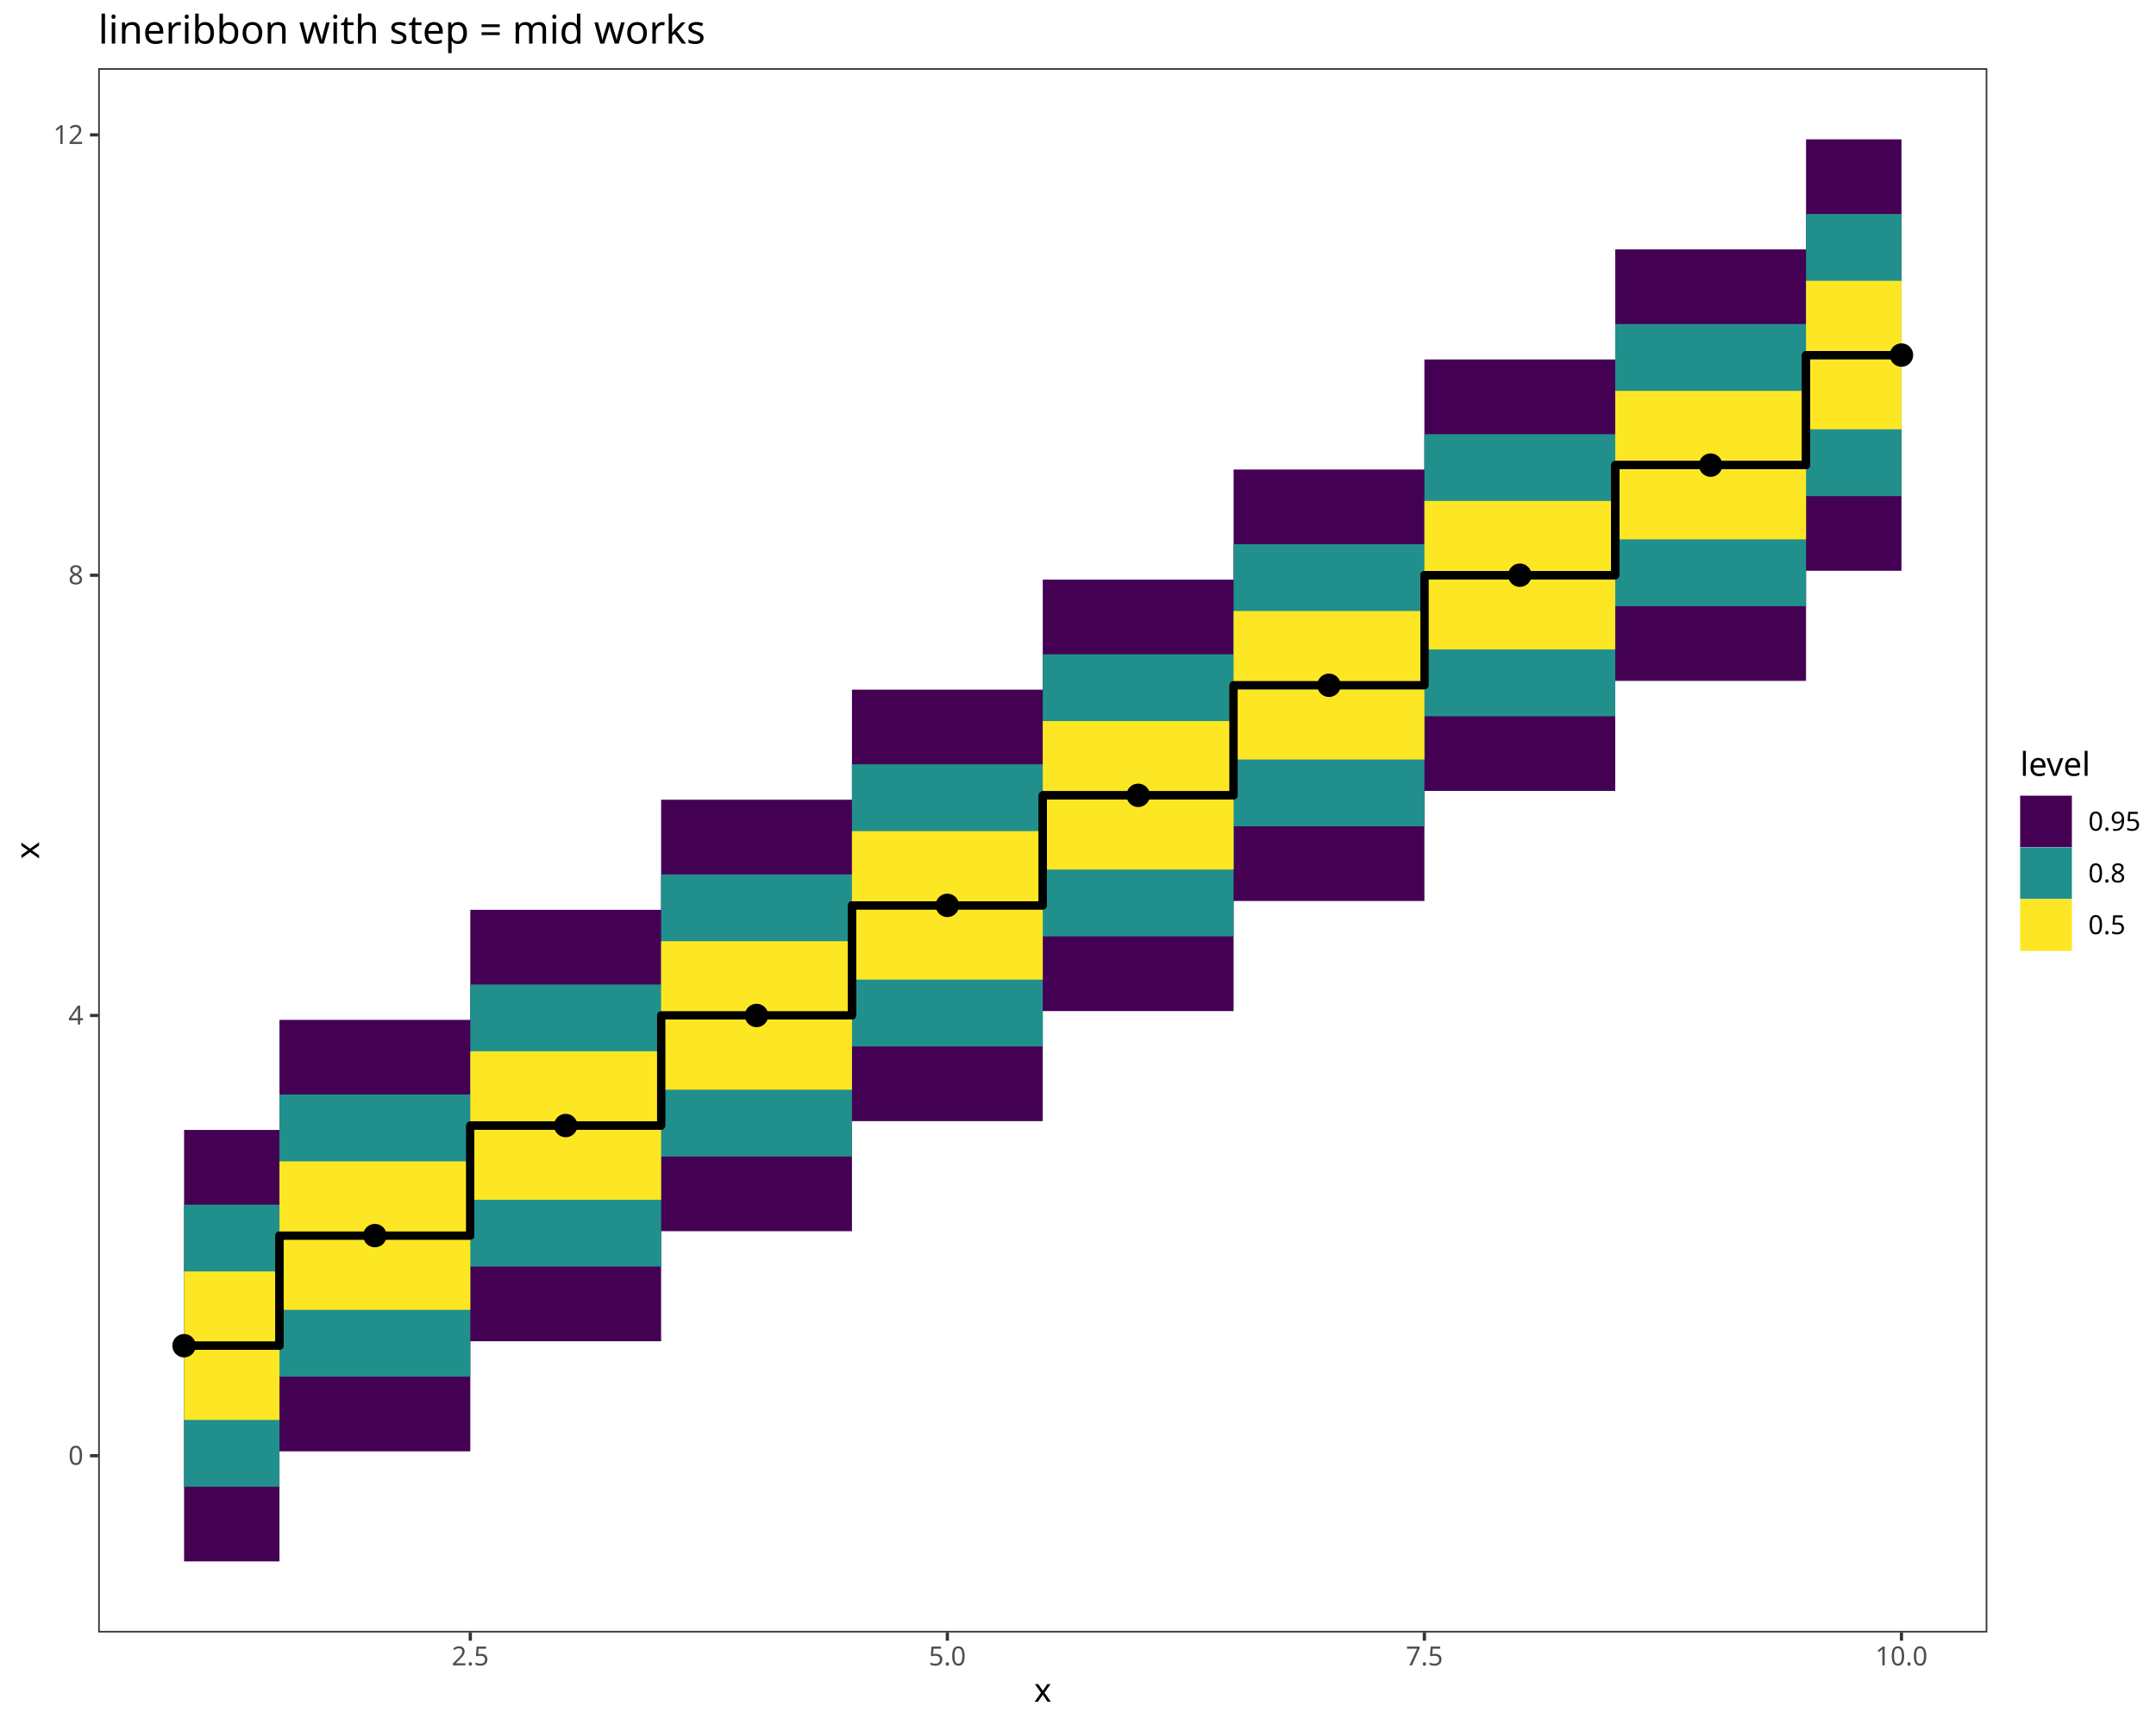
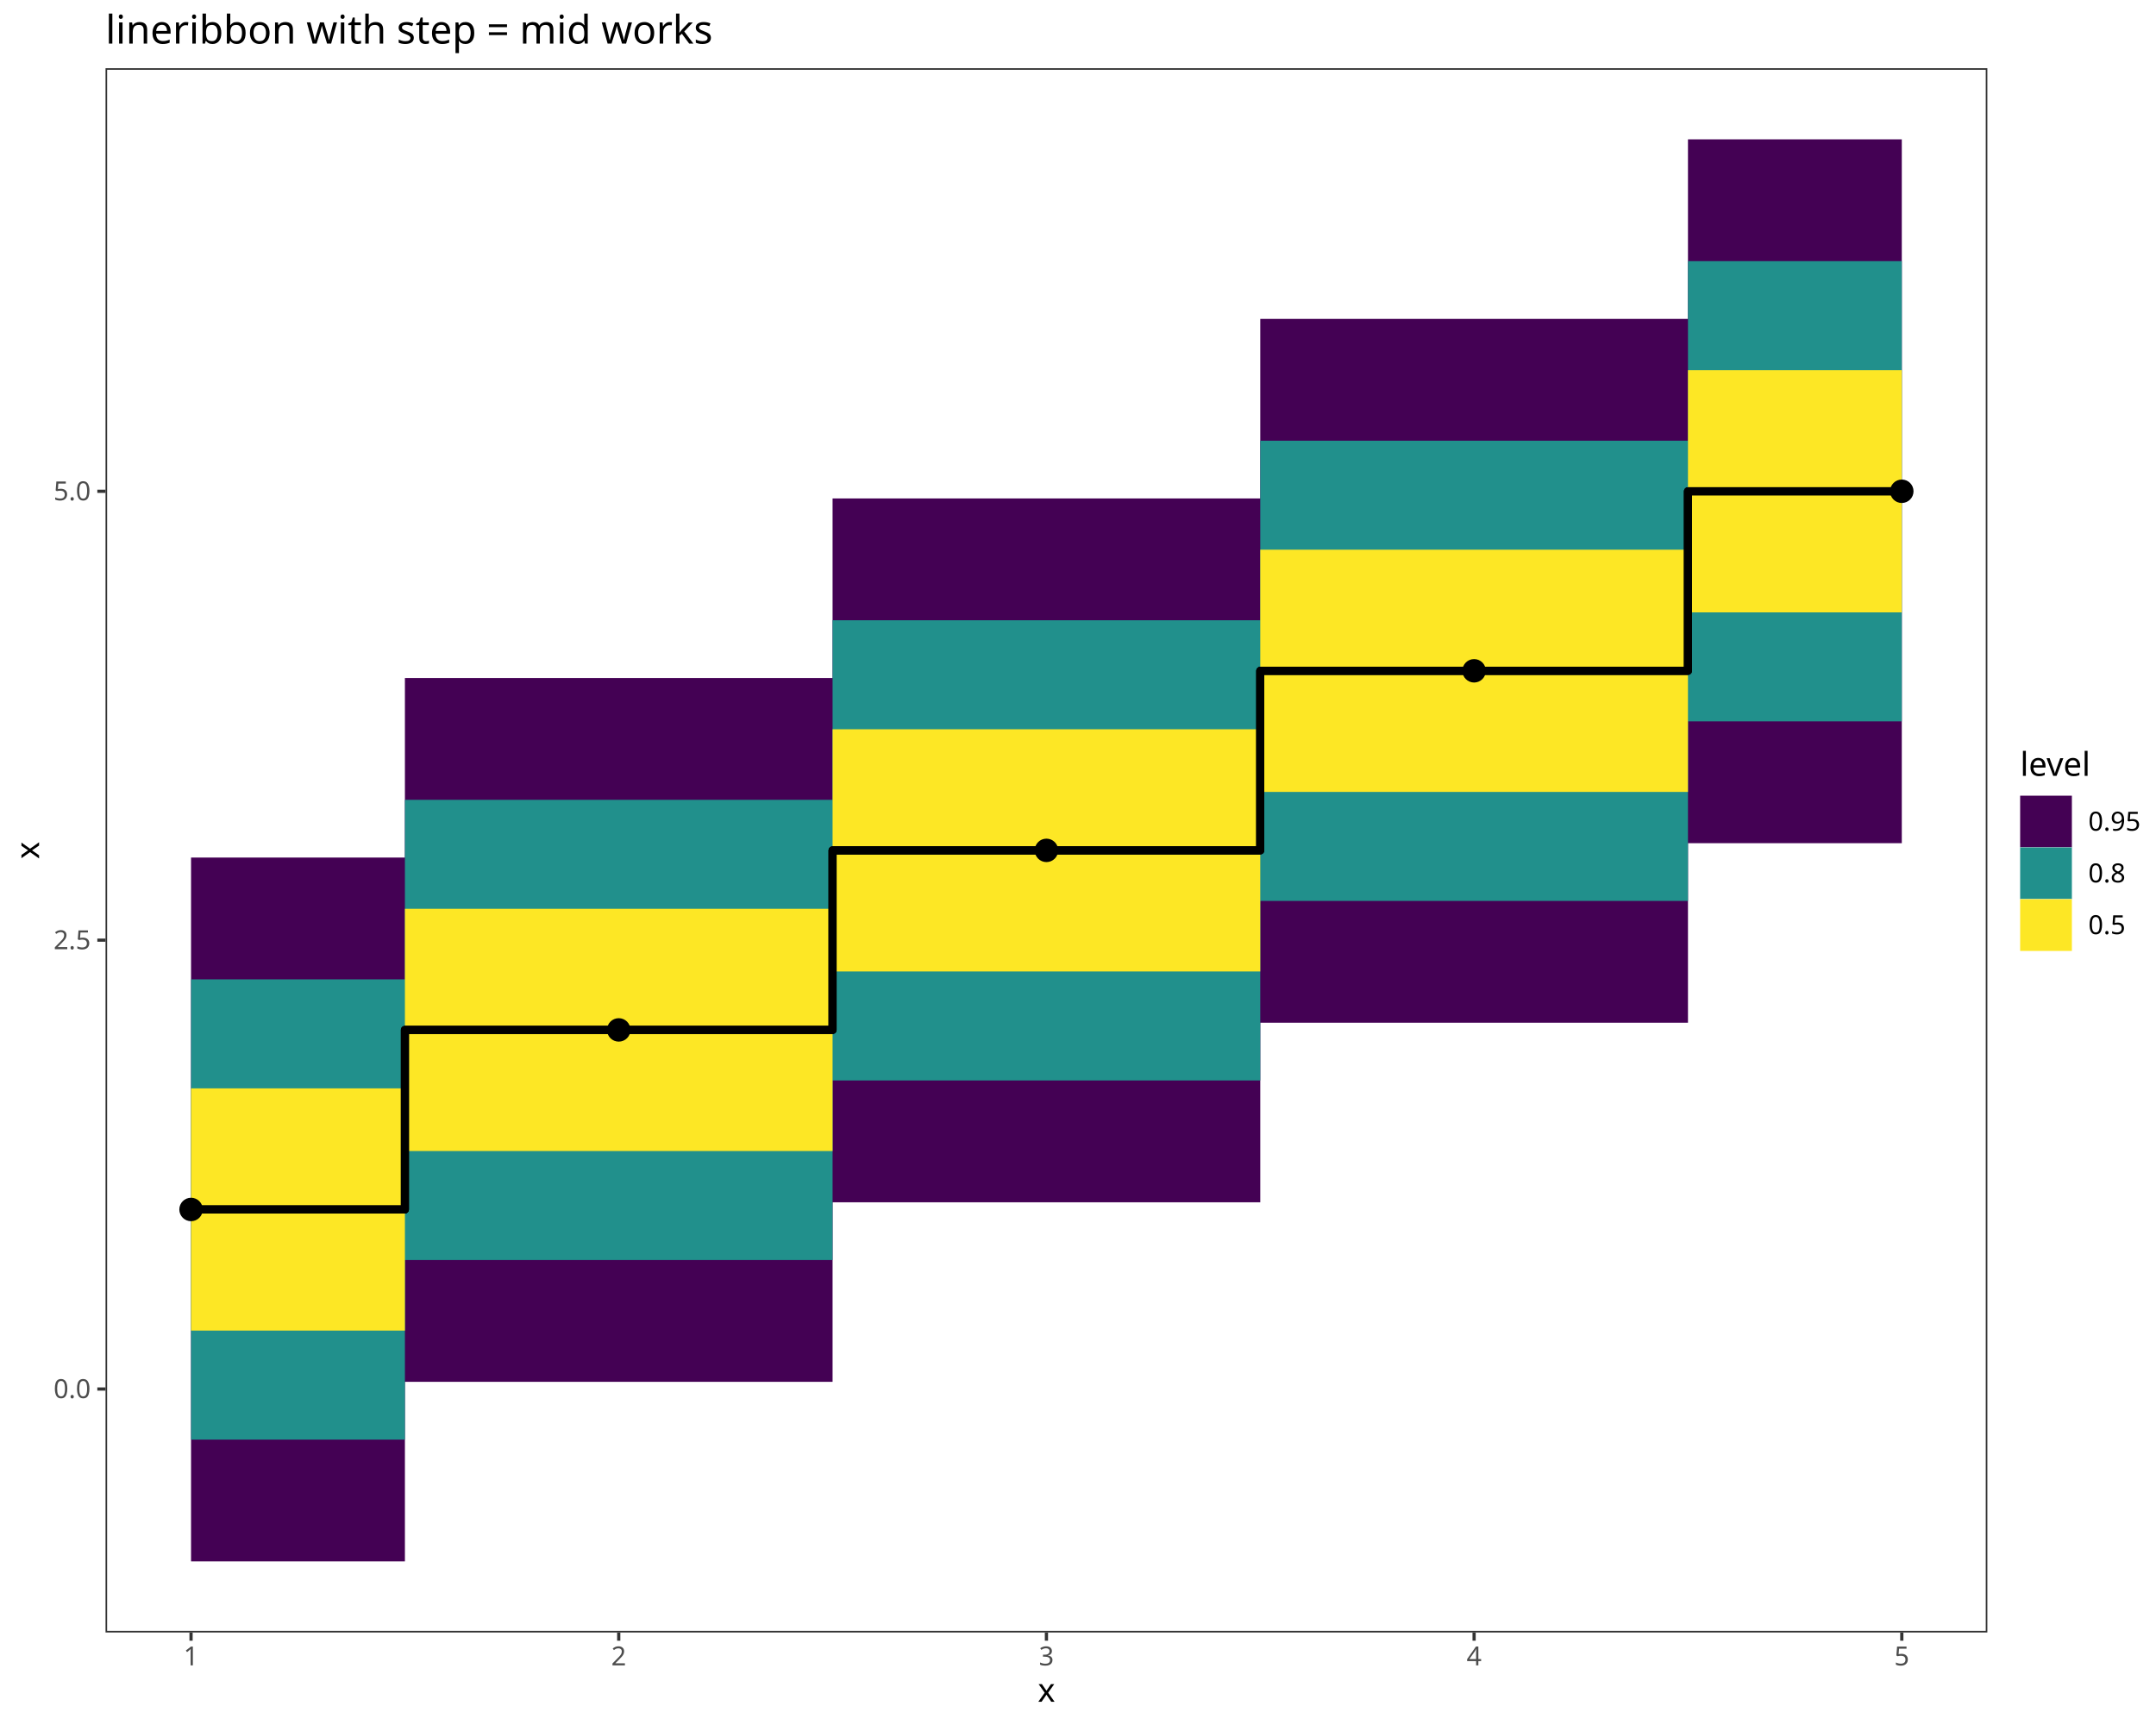
<svg xmlns="http://www.w3.org/2000/svg" class="svglite" data-engine-version="2.0" width="720.00pt" height="576.00pt" viewBox="0 0 720.00 576.00">
  <defs>
    <style type="text/css">
    .svglite line, .svglite polyline, .svglite polygon, .svglite path, .svglite rect, .svglite circle {
      fill: none;
      stroke: #000000;
      stroke-linecap: round;
      stroke-linejoin: round;
      stroke-miterlimit: 10.00;
    }
  </style>
  </defs>
  <rect width="100%" height="100%" style="stroke: none; fill: #FFFFFF;" />
  <defs>
    <clipPath id="cpMC4wMHw3MjAuMDB8MC4wMHw1NzYuMDA=">
      <rect x="0.00" y="0.00" width="720.00" height="576.00" />
    </clipPath>
  </defs>
  <g clip-path="url(#cpMC4wMHw3MjAuMDB8MC4wMHw1NzYuMDA=)">
    <rect x="0.00" y="0.00" width="720.00" height="576.00" style="stroke-width: 1.07; stroke: #FFFFFF; fill: #FFFFFF;" />
  </g>
  <defs>
-     <clipPath id="cpMzIuNzl8NjYzLjY3fDIyLjc4fDU0NS4xMQ==">
-       <rect x="32.79" y="22.78" width="630.88" height="522.33" />
+     <clipPath id="cpMzUuMjR8NjYzLjY3fDIyLjc4fDU0NS4xMQ==">
+       <rect x="35.24" y="22.78" width="628.44" height="522.33" />
    </clipPath>
  </defs>
-   <g clip-path="url(#cpMzIuNzl8NjYzLjY3fDIyLjc4fDU0NS4xMQ==)">
-     <rect x="32.79" y="22.78" width="630.88" height="522.33" style="stroke-width: 1.07; stroke: none; fill: #FFFFFF;" />
-     <polygon points="61.47,377.30 93.33,377.30 93.33,340.55 157.06,340.55 157.06,303.80 220.78,303.80 220.78,267.04 284.51,267.04 284.51,230.29 348.23,230.29 348.23,193.54 411.96,193.54 411.96,156.78 475.68,156.78 475.68,120.03 539.41,120.03 539.41,83.28 603.13,83.28 603.13,46.53 635.00,46.53 635.00,46.53 635.00,190.59 635.00,190.59 603.13,190.59 603.13,227.35 539.41,227.35 539.41,264.10 475.68,264.10 475.68,300.85 411.96,300.85 411.96,337.61 348.23,337.61 348.23,374.36 284.51,374.36 284.51,411.11 220.78,411.11 220.78,447.86 157.06,447.86 157.06,484.62 93.33,484.62 93.33,521.37 61.47,521.37 " style="stroke-width: 0.00; stroke: none; fill: #440154;" />
-     <polygon points="61.47,402.24 93.33,402.24 93.33,365.48 157.06,365.48 157.06,328.73 220.78,328.73 220.78,291.98 284.51,291.98 284.51,255.22 348.23,255.22 348.23,218.47 411.96,218.47 411.96,181.72 475.68,181.72 475.68,144.97 539.41,144.97 539.41,108.21 603.13,108.21 603.13,71.46 635.00,71.46 635.00,71.46 635.00,165.66 635.00,165.66 603.13,165.66 603.13,202.41 539.41,202.41 539.41,239.17 475.68,239.17 475.68,275.92 411.96,275.92 411.96,312.67 348.23,312.67 348.23,349.43 284.51,349.43 284.51,386.18 220.78,386.18 220.78,422.93 157.06,422.93 157.06,459.68 93.33,459.68 93.33,496.44 61.47,496.44 " style="stroke-width: 0.00; stroke: none; fill: #21908C;" />
-     <polygon points="61.47,424.55 93.33,424.55 93.33,387.79 157.06,387.79 157.06,351.04 220.78,351.04 220.78,314.29 284.51,314.29 284.51,277.53 348.23,277.53 348.23,240.78 411.96,240.78 411.96,204.03 475.68,204.03 475.68,167.28 539.41,167.28 539.41,130.52 603.13,130.52 603.13,93.77 635.00,93.77 635.00,93.77 635.00,143.35 635.00,143.35 603.13,143.35 603.13,180.10 539.41,180.10 539.41,216.86 475.68,216.86 475.68,253.61 411.96,253.61 411.96,290.36 348.23,290.36 348.23,327.11 284.51,327.11 284.51,363.87 220.78,363.87 220.78,400.62 157.06,400.62 157.06,437.37 93.33,437.37 93.33,474.13 61.47,474.13 " style="stroke-width: 0.00; stroke: none; fill: #FDE725;" />
-     <polyline points="61.47,449.34 93.33,449.34 93.33,412.58 157.06,412.58 157.06,375.83 220.78,375.83 220.78,339.08 284.51,339.08 284.51,302.32 348.23,302.32 348.23,265.57 411.96,265.57 411.96,228.82 475.68,228.82 475.68,192.07 539.41,192.07 539.41,155.31 603.13,155.31 603.13,118.56 635.00,118.56 635.00,118.56 " style="stroke-width: 2.67; stroke-linecap: butt;" />
-     <polyline points="61.47,449.34 93.33,449.34 93.33,412.58 157.06,412.58 157.06,375.83 220.78,375.83 220.78,339.08 284.51,339.08 284.51,302.32 348.23,302.32 348.23,265.57 411.96,265.57 411.96,228.82 475.68,228.82 475.68,192.07 539.41,192.07 539.41,155.31 603.13,155.31 603.13,118.56 635.00,118.56 635.00,118.56 " style="stroke-width: 2.67; stroke-linecap: butt;" />
-     <polyline points="61.47,449.34 93.33,449.34 93.33,412.58 157.06,412.58 157.06,375.83 220.78,375.83 220.78,339.08 284.51,339.08 284.51,302.32 348.23,302.32 348.23,265.57 411.96,265.57 411.96,228.82 475.68,228.82 475.68,192.07 539.41,192.07 539.41,155.31 603.13,155.31 603.13,118.56 635.00,118.56 635.00,118.56 " style="stroke-width: 2.67; stroke-linecap: butt;" />
-     <circle cx="61.47" cy="449.34" r="3.56" style="stroke-width: 0.71; fill: #000000;" />
-     <circle cx="125.20" cy="412.58" r="3.56" style="stroke-width: 0.71; fill: #000000;" />
-     <circle cx="188.92" cy="375.83" r="3.56" style="stroke-width: 0.71; fill: #000000;" />
-     <circle cx="252.65" cy="339.08" r="3.56" style="stroke-width: 0.71; fill: #000000;" />
-     <circle cx="316.37" cy="302.32" r="3.56" style="stroke-width: 0.71; fill: #000000;" />
-     <circle cx="380.10" cy="265.57" r="3.56" style="stroke-width: 0.71; fill: #000000;" />
-     <circle cx="443.82" cy="228.82" r="3.56" style="stroke-width: 0.71; fill: #000000;" />
-     <circle cx="507.55" cy="192.07" r="3.56" style="stroke-width: 0.71; fill: #000000;" />
-     <circle cx="571.27" cy="155.31" r="3.56" style="stroke-width: 0.71; fill: #000000;" />
-     <circle cx="635.00" cy="118.56" r="3.56" style="stroke-width: 0.71; fill: #000000;" />
-     <rect x="32.79" y="22.78" width="630.88" height="522.33" style="stroke-width: 1.07; stroke: #333333;" />
+   <g clip-path="url(#cpMzUuMjR8NjYzLjY3fDIyLjc4fDU0NS4xMQ==)">
+     <rect x="35.24" y="22.78" width="628.44" height="522.33" style="stroke-width: 1.07; stroke: none; fill: #FFFFFF;" />
+     <polygon points="63.80,286.35 135.22,286.35 135.22,226.39 278.04,226.39 278.04,166.44 420.87,166.44 420.87,106.48 563.70,106.48 563.70,46.53 635.11,46.53 635.11,46.53 635.11,281.55 635.11,281.55 563.70,281.55 563.70,341.50 420.87,341.50 420.87,401.46 278.04,401.46 278.04,461.41 135.22,461.41 135.22,521.37 63.80,521.37 " style="stroke-width: 0.00; stroke: none; fill: #440154;" />
+     <polygon points="63.80,327.02 135.22,327.02 135.22,267.07 278.04,267.07 278.04,207.11 420.87,207.11 420.87,147.16 563.70,147.16 563.70,87.20 635.11,87.20 635.11,87.20 635.11,240.87 635.11,240.87 563.70,240.87 563.70,300.83 420.87,300.83 420.87,360.78 278.04,360.78 278.04,420.74 135.22,420.74 135.22,480.70 63.80,480.70 " style="stroke-width: 0.00; stroke: none; fill: #21908C;" />
+     <polygon points="63.80,363.42 135.22,363.42 135.22,303.46 278.04,303.46 278.04,243.51 420.87,243.51 420.87,183.55 563.70,183.55 563.70,123.60 635.11,123.60 635.11,123.60 635.11,204.48 635.11,204.48 563.70,204.48 563.70,264.43 420.87,264.43 420.87,324.39 278.04,324.39 278.04,384.34 135.22,384.34 135.22,444.30 63.80,444.30 " style="stroke-width: 0.00; stroke: none; fill: #FDE725;" />
+     <polyline points="63.80,403.86 135.22,403.86 135.22,343.90 278.04,343.90 278.04,283.95 420.87,283.95 420.87,223.99 563.70,223.99 563.70,164.04 635.11,164.04 635.11,164.04 " style="stroke-width: 2.67; stroke-linecap: butt;" />
+     <polyline points="63.80,403.86 135.22,403.86 135.22,343.90 278.04,343.90 278.04,283.95 420.87,283.95 420.87,223.99 563.70,223.99 563.70,164.04 635.11,164.04 635.11,164.04 " style="stroke-width: 2.67; stroke-linecap: butt;" />
+     <polyline points="63.80,403.86 135.22,403.86 135.22,343.90 278.04,343.90 278.04,283.95 420.87,283.95 420.87,223.99 563.70,223.99 563.70,164.04 635.11,164.04 635.11,164.04 " style="stroke-width: 2.67; stroke-linecap: butt;" />
+     <circle cx="63.80" cy="403.86" r="3.56" style="stroke-width: 0.71; fill: #000000;" />
+     <circle cx="206.63" cy="343.90" r="3.56" style="stroke-width: 0.71; fill: #000000;" />
+     <circle cx="349.46" cy="283.95" r="3.56" style="stroke-width: 0.71; fill: #000000;" />
+     <circle cx="492.28" cy="223.99" r="3.56" style="stroke-width: 0.71; fill: #000000;" />
+     <circle cx="635.11" cy="164.04" r="3.56" style="stroke-width: 0.71; fill: #000000;" />
+     <rect x="35.24" y="22.78" width="628.44" height="522.33" style="stroke-width: 1.07; stroke: #333333;" />
  </g>
  <g clip-path="url(#cpMC4wMHw3MjAuMDB8MC4wMHw1NzYuMDA=)">
-     <text x="27.86" y="489.12" text-anchor="end" style="font-size: 8.80px; fill: #4D4D4D; font-family: sans;" textLength="4.89px" lengthAdjust="spacingAndGlyphs">0</text>
-     <text x="27.86" y="342.11" text-anchor="end" style="font-size: 8.80px; fill: #4D4D4D; font-family: sans;" textLength="4.89px" lengthAdjust="spacingAndGlyphs">4</text>
-     <text x="27.86" y="195.09" text-anchor="end" style="font-size: 8.80px; fill: #4D4D4D; font-family: sans;" textLength="4.89px" lengthAdjust="spacingAndGlyphs">8</text>
-     <text x="27.86" y="48.08" text-anchor="end" style="font-size: 8.80px; fill: #4D4D4D; font-family: sans;" textLength="9.79px" lengthAdjust="spacingAndGlyphs">12</text>
-     <polyline points="30.05,486.09 32.79,486.09 " style="stroke-width: 1.07; stroke: #333333; stroke-linecap: butt;" />
-     <polyline points="30.05,339.08 32.79,339.08 " style="stroke-width: 1.07; stroke: #333333; stroke-linecap: butt;" />
-     <polyline points="30.05,192.07 32.79,192.07 " style="stroke-width: 1.07; stroke: #333333; stroke-linecap: butt;" />
-     <polyline points="30.05,45.05 32.79,45.05 " style="stroke-width: 1.07; stroke: #333333; stroke-linecap: butt;" />
-     <polyline points="157.06,547.85 157.06,545.11 " style="stroke-width: 1.07; stroke: #333333; stroke-linecap: butt;" />
-     <polyline points="316.37,547.85 316.37,545.11 " style="stroke-width: 1.07; stroke: #333333; stroke-linecap: butt;" />
-     <polyline points="475.68,547.85 475.68,545.11 " style="stroke-width: 1.07; stroke: #333333; stroke-linecap: butt;" />
-     <polyline points="635.00,547.85 635.00,545.11 " style="stroke-width: 1.07; stroke: #333333; stroke-linecap: butt;" />
-     <text x="157.06" y="556.10" text-anchor="middle" style="font-size: 8.80px; fill: #4D4D4D; font-family: sans;" textLength="12.23px" lengthAdjust="spacingAndGlyphs">2.5</text>
-     <text x="316.37" y="556.10" text-anchor="middle" style="font-size: 8.80px; fill: #4D4D4D; font-family: sans;" textLength="12.23px" lengthAdjust="spacingAndGlyphs">5.0</text>
-     <text x="475.68" y="556.10" text-anchor="middle" style="font-size: 8.80px; fill: #4D4D4D; font-family: sans;" textLength="12.23px" lengthAdjust="spacingAndGlyphs">7.5</text>
-     <text x="635.00" y="556.10" text-anchor="middle" style="font-size: 8.80px; fill: #4D4D4D; font-family: sans;" textLength="17.13px" lengthAdjust="spacingAndGlyphs">10.0</text>
-     <text x="348.23" y="568.24" text-anchor="middle" style="font-size: 11.00px; font-family: sans;" textLength="5.50px" lengthAdjust="spacingAndGlyphs">x</text>
+     <text x="30.31" y="466.84" text-anchor="end" style="font-size: 8.80px; fill: #4D4D4D; font-family: sans;" textLength="12.23px" lengthAdjust="spacingAndGlyphs">0.0</text>
+     <text x="30.31" y="316.95" text-anchor="end" style="font-size: 8.80px; fill: #4D4D4D; font-family: sans;" textLength="12.23px" lengthAdjust="spacingAndGlyphs">2.5</text>
+     <text x="30.31" y="167.06" text-anchor="end" style="font-size: 8.80px; fill: #4D4D4D; font-family: sans;" textLength="12.23px" lengthAdjust="spacingAndGlyphs">5.0</text>
+     <polyline points="32.50,463.81 35.24,463.81 " style="stroke-width: 1.07; stroke: #333333; stroke-linecap: butt;" />
+     <polyline points="32.50,313.93 35.24,313.93 " style="stroke-width: 1.07; stroke: #333333; stroke-linecap: butt;" />
+     <polyline points="32.50,164.04 35.24,164.04 " style="stroke-width: 1.07; stroke: #333333; stroke-linecap: butt;" />
+     <polyline points="63.80,547.85 63.80,545.11 " style="stroke-width: 1.07; stroke: #333333; stroke-linecap: butt;" />
+     <polyline points="206.63,547.85 206.63,545.11 " style="stroke-width: 1.07; stroke: #333333; stroke-linecap: butt;" />
+     <polyline points="349.46,547.85 349.46,545.11 " style="stroke-width: 1.07; stroke: #333333; stroke-linecap: butt;" />
+     <polyline points="492.28,547.85 492.28,545.11 " style="stroke-width: 1.07; stroke: #333333; stroke-linecap: butt;" />
+     <polyline points="635.11,547.85 635.11,545.11 " style="stroke-width: 1.07; stroke: #333333; stroke-linecap: butt;" />
+     <text x="63.80" y="556.10" text-anchor="middle" style="font-size: 8.80px; fill: #4D4D4D; font-family: sans;" textLength="4.89px" lengthAdjust="spacingAndGlyphs">1</text>
+     <text x="206.63" y="556.10" text-anchor="middle" style="font-size: 8.80px; fill: #4D4D4D; font-family: sans;" textLength="4.89px" lengthAdjust="spacingAndGlyphs">2</text>
+     <text x="349.46" y="556.10" text-anchor="middle" style="font-size: 8.80px; fill: #4D4D4D; font-family: sans;" textLength="4.89px" lengthAdjust="spacingAndGlyphs">3</text>
+     <text x="492.28" y="556.10" text-anchor="middle" style="font-size: 8.80px; fill: #4D4D4D; font-family: sans;" textLength="4.89px" lengthAdjust="spacingAndGlyphs">4</text>
+     <text x="635.11" y="556.10" text-anchor="middle" style="font-size: 8.80px; fill: #4D4D4D; font-family: sans;" textLength="4.89px" lengthAdjust="spacingAndGlyphs">5</text>
+     <text x="349.46" y="568.24" text-anchor="middle" style="font-size: 11.00px; font-family: sans;" textLength="5.50px" lengthAdjust="spacingAndGlyphs">x</text>
    <text transform="translate(13.05,283.95) rotate(-90)" text-anchor="middle" style="font-size: 11.00px; font-family: sans;" textLength="5.50px" lengthAdjust="spacingAndGlyphs">x</text>
    <rect x="674.63" y="250.36" width="39.89" height="67.17" style="stroke-width: 1.07; stroke: none; fill: #FFFFFF;" />
    <text x="674.63" y="259.07" style="font-size: 11.00px; font-family: sans;" textLength="22.62px" lengthAdjust="spacingAndGlyphs">level</text>
    <rect x="674.63" y="265.69" width="17.28" height="17.28" style="stroke-width: 1.07; stroke: none; fill: #FFFFFF;" />
    <rect x="674.63" y="265.69" width="17.28" height="17.28" style="stroke-width: 0.75; stroke: none; fill: #440154;" />
    <rect x="674.63" y="282.97" width="17.28" height="17.28" style="stroke-width: 1.07; stroke: none; fill: #FFFFFF;" />
    <rect x="674.63" y="282.97" width="17.28" height="17.28" style="stroke-width: 0.75; stroke: none; fill: #21908C;" />
    <rect x="674.63" y="300.25" width="17.28" height="17.28" style="stroke-width: 1.07; stroke: none; fill: #FFFFFF;" />
    <rect x="674.63" y="300.25" width="17.28" height="17.28" style="stroke-width: 0.75; stroke: none; fill: #FDE725;" />
    <text x="697.39" y="277.36" style="font-size: 8.80px; font-family: sans;" textLength="17.13px" lengthAdjust="spacingAndGlyphs">0.95</text>
    <text x="697.39" y="294.64" style="font-size: 8.80px; font-family: sans;" textLength="12.23px" lengthAdjust="spacingAndGlyphs">0.8</text>
    <text x="697.39" y="311.92" style="font-size: 8.80px; font-family: sans;" textLength="12.23px" lengthAdjust="spacingAndGlyphs">0.5</text>
-     <text x="32.79" y="14.56" style="font-size: 13.20px; font-family: sans;" textLength="187.47px" lengthAdjust="spacingAndGlyphs">lineribbon with step = mid works</text>
+     <text x="35.24" y="14.56" style="font-size: 13.20px; font-family: sans;" textLength="187.47px" lengthAdjust="spacingAndGlyphs">lineribbon with step = mid works</text>
  </g>
</svg>
